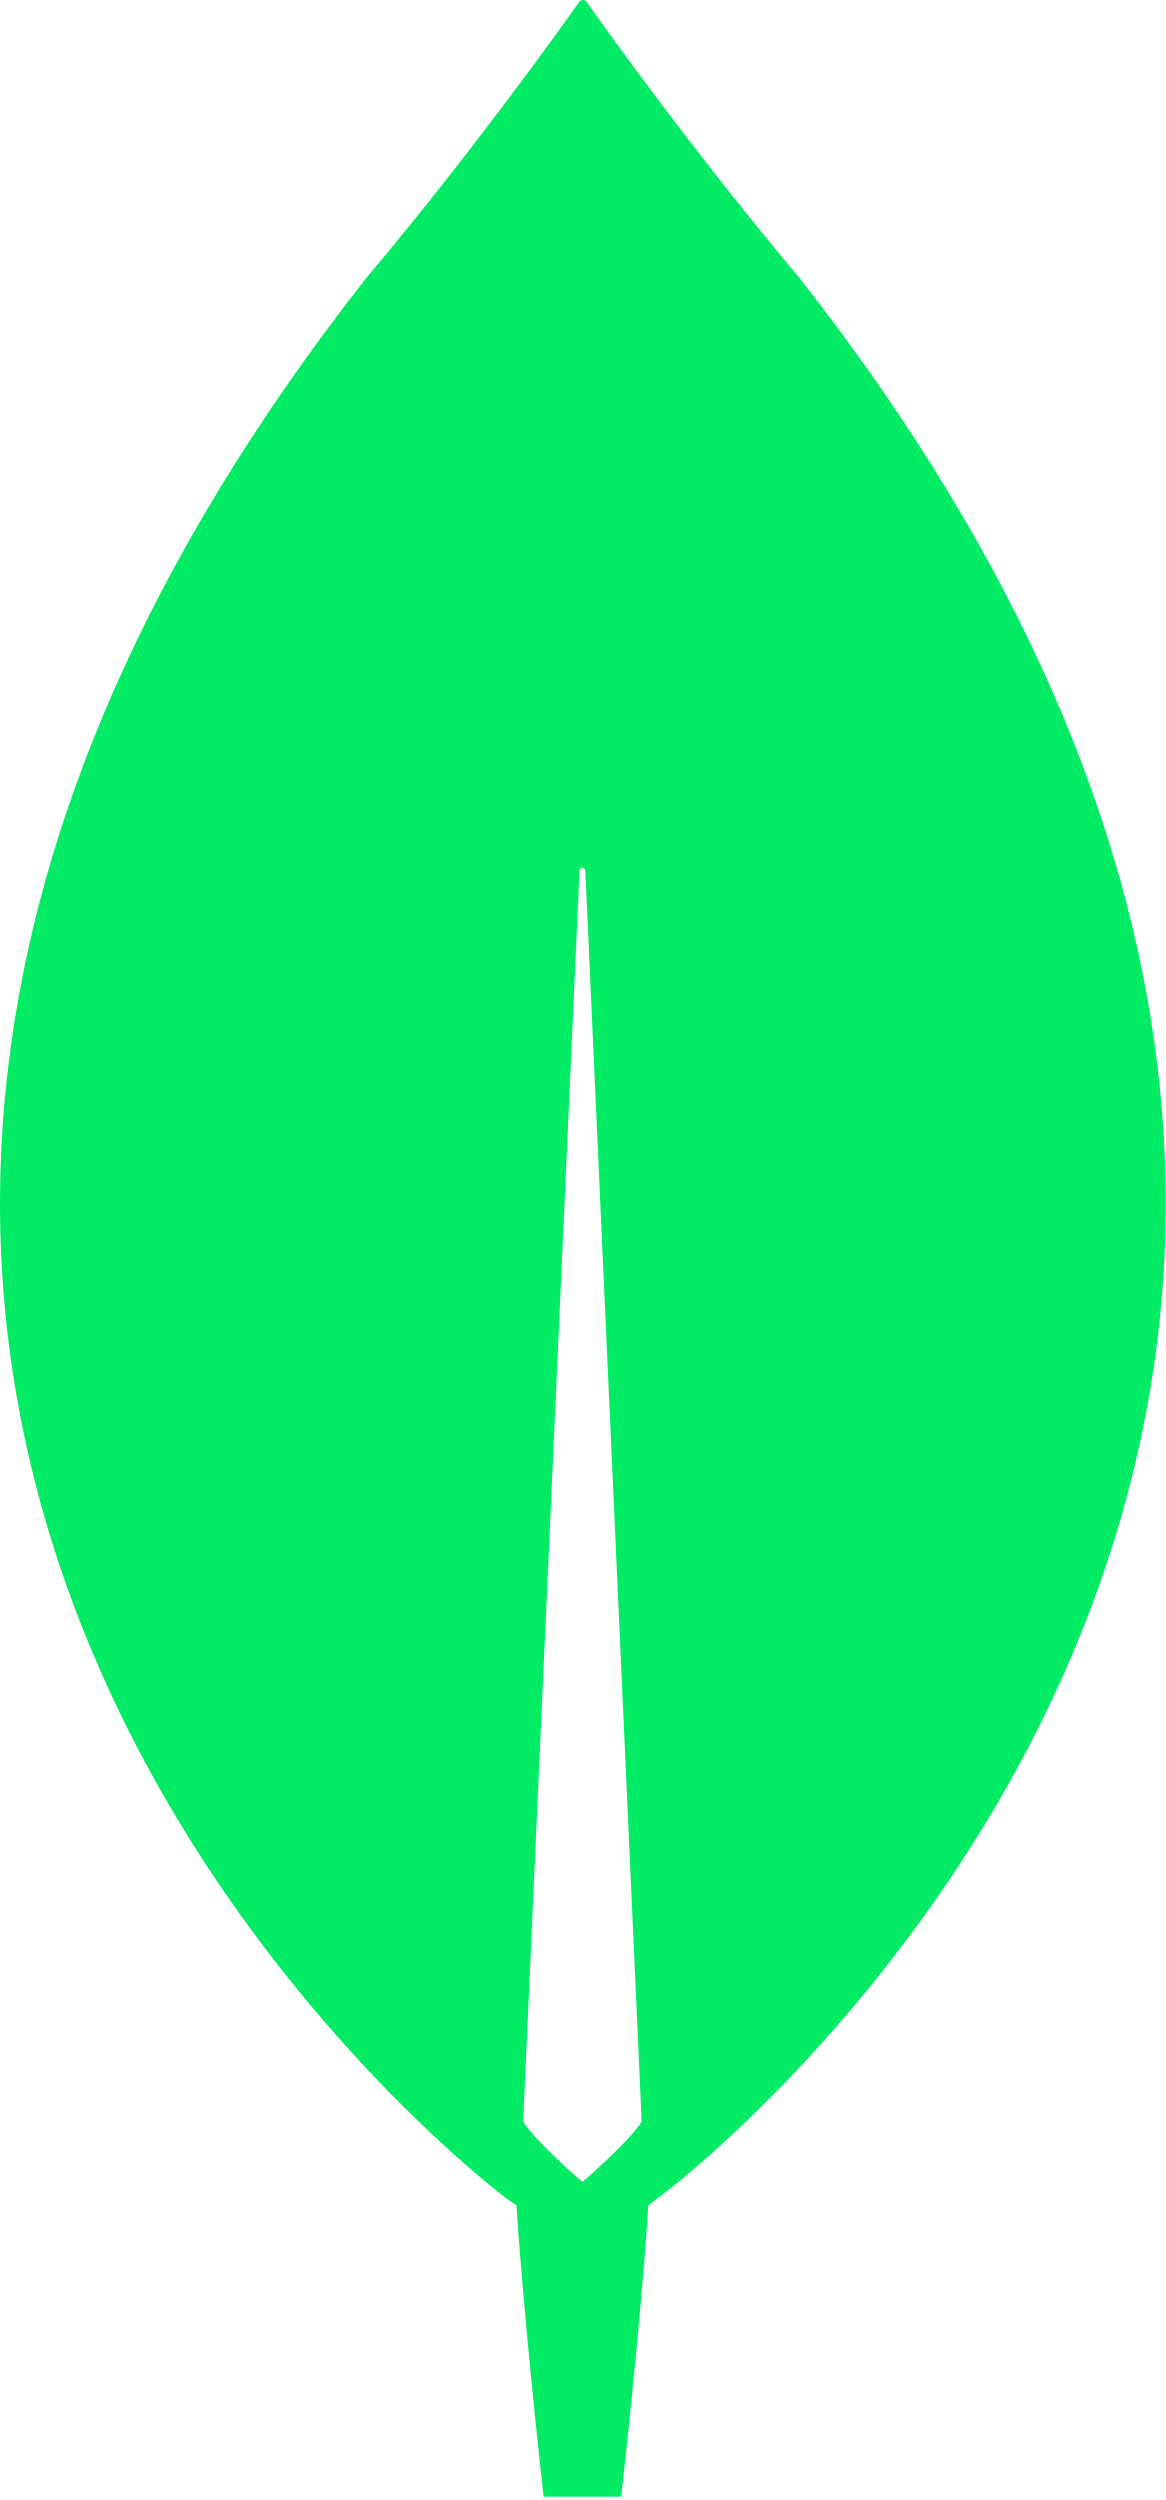
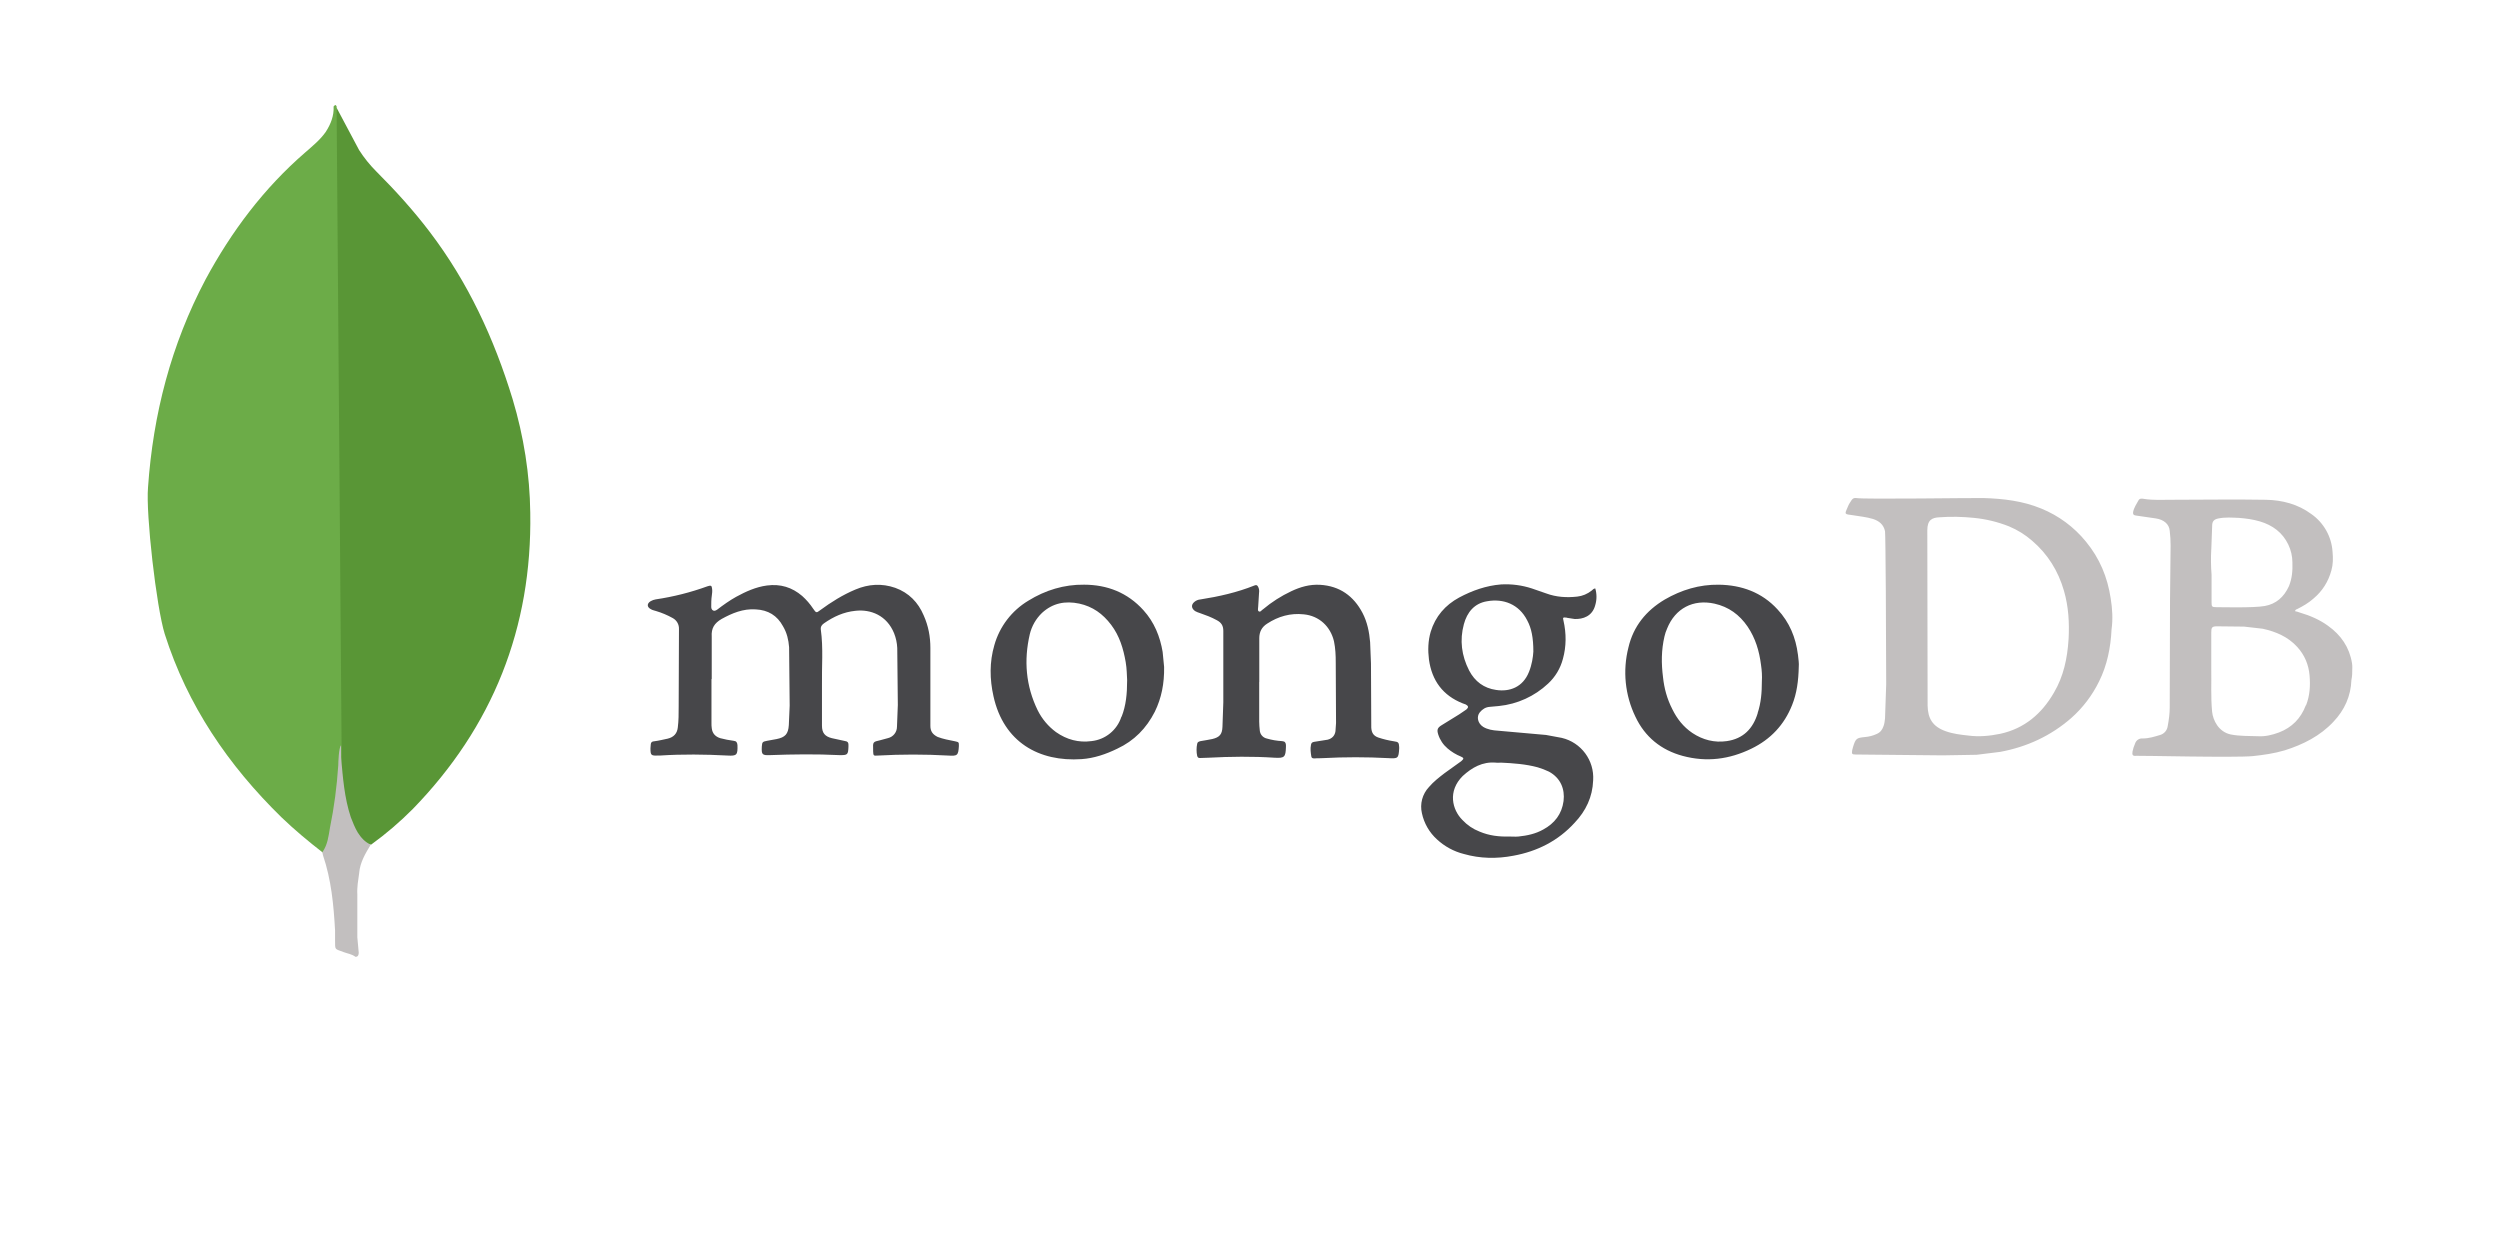
- <svg xmlns="http://www.w3.org/2000/svg" width="256px" height="549px" viewBox="0 0 256 549" version="1.1" preserveAspectRatio="xMidYMid">
-   <g>
-     <path d="M175.622,61.108 C152.611,33.807 132.797,6.079 128.749,0.32 C128.322,-0.107 127.683,-0.107 127.257,0.32 C123.209,6.079 103.394,33.807 80.383,61.108 C-117.124,313.004 111.491,482.999 111.491,482.999 L113.408,484.279 C115.112,510.512 119.374,548.266 119.374,548.266 L127.896,548.266 L136.419,548.266 C136.419,548.266 140.68,510.726 142.384,484.279 L144.302,482.785 C144.515,482.999 373.13,313.004 175.622,61.108 Z M127.896,479.159 C127.896,479.159 117.669,470.414 114.899,465.936 L114.899,465.508 L127.257,191.216 C127.257,190.363 128.536,190.363 128.536,191.216 L140.893,465.508 L140.893,465.936 C138.123,470.414 127.896,479.159 127.896,479.159 Z" fill="#01EC64" />
+ <svg xmlns="http://www.w3.org/2000/svg" width="120" height="60">
+   <path d="M16.147 5.154l1.09 2.05a6.15 6.15 0 0 0 .824 1.024c.913.913 1.782 1.87 2.56 2.895 1.848 2.427 3.095 5.122 3.986 8.04.534 1.782.824 3.608.846 5.456.09 5.523-1.804 10.266-5.634 14.208a16.3 16.3 0 0 1-2.004 1.715c-.38 0-.557-.3-.713-.557-.3-.5-.468-1.047-.557-1.603-.134-.668-.223-1.336-.178-2.027v-.312c-.022-.067-.356-30.732-.223-30.888z" fill="#599636" />
+   <path d="M16.147 5.088c-.045-.09-.09-.022-.134.022.022.445-.134.846-.38 1.225-.267.38-.624.668-.98.98-1.982 1.715-3.54 3.786-4.788 6.102-1.648 3.118-2.516 6.458-2.76 9.977-.11 1.27.4 5.746.802 7.037 1.09 3.43 3.05 6.302 5.6 8.796.624.6 1.292 1.158 1.982 1.692.2 0 .223-.178.267-.312a6.11 6.11 0 0 0 .2-.869c.2-1.113.312-2.227.445-3.34l-.245-31.31z" fill="#6cac48" />
+   <path d="M17.24 41.9c.045-.512.3-.935.557-1.358-.267-.11-.468-.334-.624-.58-.134-.223-.245-.5-.334-.735-.312-.935-.38-1.915-.468-2.873v-.58c-.11.09-.134.846-.134.958-.067 1.024-.2 2.027-.4 3.006-.067.4-.11.802-.356 1.158 0 .045 0 .09.022.156.4 1.18.512 2.383.58 3.608v.445c0 .534-.022.423.423.6.178.067.38.09.557.223.134 0 .156-.11.156-.2l-.067-.735v-2.05c-.022-.356.045-.713.09-1.047z" fill="#c2bfbf" />
+   <g transform="matrix(1.021124 0 0 1.021124 -4.376266 -1.845946)">
+     <path d="M37.73 33.72v2.077a1.45 1.45 0 0 0 .014.246c.027.246.178.396.4.465a4.97 4.97 0 0 0 .63.123c.123.014.164.068.178.2.014.465-.027.52-.478.492-1.052-.055-2.105-.068-3.157 0h-.1c-.328.014-.355-.014-.355-.342 0-.055.014-.123.014-.178 0-.1.068-.15.164-.15.22-.027.424-.082.63-.123.287-.068.45-.246.478-.533.04-.314.04-.642.04-.957l.014-3.662a.56.56 0 0 0-.3-.52 3.89 3.89 0 0 0-.78-.328c-.082-.027-.164-.04-.232-.082-.2-.096-.205-.273-.014-.383.068-.04.15-.068.232-.082a12.42 12.42 0 0 0 2.432-.615c.164-.055.205-.04.22.123.014.1 0 .22-.014.314-.027.178-.027.355-.027.52 0 .068.014.137.082.178s.137 0 .2-.04c.287-.22.574-.424.888-.6.45-.246.93-.465 1.45-.533.63-.082 1.175.082 1.654.492a3.1 3.1 0 0 1 .519.601c.137.2.15.205.328.068.52-.383 1.066-.724 1.654-.97.615-.26 1.244-.3 1.872-.082.642.232 1.08.683 1.34 1.298.22.492.314 1 .314 1.53v3.662c0 .246.1.4.342.52.26.1.547.15.82.205.178.04.178.04.178.22-.027.45-.068.478-.506.45a29.42 29.42 0 0 0-3.293 0c-.22.014-.22.014-.232-.205v-.068c-.014-.37-.014-.37.342-.45l.355-.096a.55.55 0 0 0 .424-.533l.04-1.025-.027-2.678a2.13 2.13 0 0 0-.15-.697c-.342-.834-1.093-1.134-1.818-1.052-.547.055-1.025.273-1.476.588-.096.068-.164.15-.15.287.123.875.04 1.75.055 2.624v1.9c0 .342.137.506.465.588l.63.137c.096.014.15.055.15.164v.1c-.014.383-.04.4-.424.396-1.093-.055-2.187-.04-3.266 0-.37.014-.4-.027-.383-.4.014-.22.04-.232.246-.273l.45-.082c.4-.082.547-.232.574-.656l.04-.916-.027-2.747c-.027-.342-.1-.67-.287-.984-.273-.506-.7-.765-1.285-.793-.588-.04-1.107.178-1.6.45-.342.2-.492.437-.465.834v1.995zm25.747.083v1.927a4.13 4.13 0 0 0 .027.41.42.42 0 0 0 .328.383 3.19 3.19 0 0 0 .724.123c.137.014.164.068.178.178v.096c-.014.478-.068.533-.533.506-1.04-.068-2.077-.055-3.116 0l-.4.014c-.082 0-.1-.04-.123-.096a1.39 1.39 0 0 1 0-.574c.014-.082.068-.1.15-.123.2-.027.37-.068.56-.1.342-.082.465-.22.478-.574l.04-1.148v-3.362c0-.246-.096-.396-.314-.506-.246-.137-.506-.232-.78-.328-.082-.027-.164-.055-.232-.096-.178-.123-.2-.3-.027-.437a.49.49 0 0 1 .273-.11c.875-.137 1.722-.328 2.542-.656.096-.04.137-.014.178.068s.055.178.04.273l-.04.642c0 .082-.04.2.027.232.082.055.137-.068.205-.1a6.09 6.09 0 0 1 1.326-.847c.424-.2.86-.328 1.353-.3.916.055 1.572.52 1.995 1.326.22.424.314.888.355 1.367l.04 1 .014 3.02c.014.232.096.383.328.465a4.47 4.47 0 0 0 .738.178c.22.027.232.068.246.273v.068c-.027.465-.055.478-.52.45a28.59 28.59 0 0 0-3.061 0c-.137.014-.273 0-.4.014-.082 0-.137-.014-.15-.096-.027-.178-.055-.355-.014-.547.014-.082.055-.123.15-.137l.63-.1c.22-.055.342-.2.37-.4l.027-.383-.014-2.856c0-.328-.014-.656-.082-.984-.164-.7-.697-1.2-1.42-1.27-.63-.068-1.2.096-1.722.437-.26.164-.37.396-.37.683v2.064c0-.04 0-.04.014-.04z" fill="#47474a" />
+     <path d="M103.503 29.935c-.15-.998-.52-1.886-1.162-2.665a5.27 5.27 0 0 0-2.105-1.558c-.86-.355-1.777-.465-2.706-.492-.383-.014-5.603.068-5.986 0-.096-.014-.164.014-.22.096-.068.1-.137.205-.178.314-.164.37-.164.342.232.396.328.055.642.082.957.178.287.096.492.26.56.574.027.15.055 4.96.055 7.202l-.055 1.6c-.014.123-.027.246-.068.355-.055.164-.15.3-.314.37a1.62 1.62 0 0 1-.574.15c-.37.04-.424.055-.547.465l-.04.15c-.027.178-.014.205.164.205l4.086.04 1.6-.027 1.107-.137c1.257-.232 2.378-.752 3.334-1.585a5.55 5.55 0 0 0 1.312-1.722c.383-.765.547-1.6.588-2.446.068-.478.04-.97-.04-1.462zm-1.982 1.94c-.055.875-.232 1.722-.683 2.487-.574.998-1.394 1.695-2.528 1.94-.492.1-.984.15-1.5.082-.37-.04-.724-.082-1.066-.205-.615-.22-.834-.6-.847-1.2l-.014-8.24c0-.492.22-.6.574-.615.533-.04 1.08-.027 1.613.027a6.06 6.06 0 0 1 1.654.4 3.98 3.98 0 0 1 1.08.67c.738.63 1.23 1.42 1.5 2.35.22.752.26 1.517.22 2.282zm13.34 1.34c0-.082 0-.15-.014-.232-.123-.752-.52-1.326-1.134-1.763-.396-.287-.847-.478-1.312-.615-.082-.027-.15-.055-.232-.068.014-.068.055-.082.096-.096.273-.137.533-.287.765-.492.424-.355.7-.793.847-1.326.082-.287.082-.574.055-.875a2.35 2.35 0 0 0-.998-1.777c-.63-.465-1.367-.656-2.132-.67-1.476-.027-2.965 0-4.44 0-.424 0-.847.027-1.285-.04-.082-.014-.2-.04-.26.055-.1.178-.22.355-.26.56-.014.096.014.15.123.164l.943.137c.37.055.63.26.656.588a5.78 5.78 0 0 1 .04.683l-.027 2.555-.014 5.056c0 .3-.04.588-.096.888a.5.5 0 0 1-.355.41c-.273.082-.533.164-.82.164a.34.34 0 0 0-.355.232c-.055.123-.1.26-.123.383-.027.164.014.22.178.2.123-.014 4.633.096 5.48.014.506-.055 1-.123 1.503-.273.86-.273 1.654-.67 2.282-1.34.52-.547.82-1.203.847-1.968.04-.178.04-.355.04-.547zm-6.628-5.6l.04-1.093c0-.205.082-.3.287-.342.328-.068.656-.04.984-.027.328.027.642.068.97.164.6.178 1.066.52 1.34 1.093a1.96 1.96 0 0 1 .191.834c.014.383-.014.752-.164 1.12-.232.506-.6.834-1.134.93s-2.05.055-2.282.055c-.205 0-.22-.027-.22-.232V28.83a8.79 8.79 0 0 1-.014-1.203zm4.44 7.352c-.232.615-.656 1.04-1.257 1.27-.328.123-.656.2-1 .178-.424-.014-.847 0-1.27-.082-.574-.123-.834-.67-.875-1.066-.068-.697-.027-1.408-.04-1.927v-1.804c0-.22.027-.287.26-.287l1.285.014.875.1c.615.137 1.175.37 1.613.847.355.383.547.847.588 1.353.04.478.014.943-.164 1.394z" fill="#c2bfbf" />
+     <path d="M77.95 30.85l.355.055c.383.014.834-.123.97-.656a1.38 1.38 0 0 0 0-.78c-.082 0-.123.068-.164.096-.205.164-.437.26-.683.287-.492.055-.984.027-1.462-.15l-.67-.232a3.95 3.95 0 0 0-1.45-.19c-.697.055-1.353.287-1.968.615-.656.355-1.12.888-1.34 1.613-.123.424-.137.86-.082 1.298.137.998.656 1.695 1.585 2.064.055.014.096.04.15.055.123.068.137.137.027.232l-.342.232-.82.506c-.205.123-.232.22-.164.437a1.43 1.43 0 0 0 .437.656 2.28 2.28 0 0 0 .629.383c.15.068.15.1.014.22l-.78.56c-.26.2-.52.4-.738.656a1.35 1.35 0 0 0-.328 1.23 2.31 2.31 0 0 0 .71 1.23 2.9 2.9 0 0 0 1.257.683c.765.22 1.558.232 2.337.082 1.12-.205 2.1-.7 2.87-1.544.533-.56.847-1.216.875-2a1.92 1.92 0 0 0-1.476-1.995l-.738-.137-2.255-.2c-.246-.014-.492-.055-.697-.178-.26-.164-.328-.478-.164-.683.123-.15.273-.246.465-.26l.437-.04a3.96 3.96 0 0 0 2.309-1.052 2.42 2.42 0 0 0 .697-1.162c.164-.588.164-1.2.027-1.8-.04-.15-.027-.164.164-.137zm-3.35 6.807c.082.014.164 0 .246 0 .574.027 1.162.068 1.722.22a3.58 3.58 0 0 1 .533.205c.547.3.752.82.683 1.38-.082.615-.424 1.052-.957 1.34-.355.2-.752.287-1.162.328-.15.014-.287 0-.437 0-.478.014-.943-.04-1.394-.232-.314-.123-.574-.3-.806-.547-.478-.478-.7-1.353.014-2.064.437-.4.93-.683 1.558-.63zm1.558-4.264c-.287.724-.916.943-1.544.847-.574-.082-.998-.396-1.27-.916-.355-.697-.45-1.42-.246-2.173.15-.56.492-.984 1.093-1.08.765-.137 1.5.137 1.886.902.2.37.287.82.287 1.462-.014.26-.068.615-.205.957zm-17.218-.93c-.123-.738-.396-1.408-.902-1.968-.752-.834-1.708-1.2-2.788-1.203-.943-.014-1.83.26-2.624.752a3.56 3.56 0 0 0-1.599 2.091c-.232.793-.22 1.6-.04 2.405.478 2.16 2.146 3.088 4.14 2.952.588-.04 1.148-.232 1.68-.492.793-.37 1.367-.957 1.763-1.736.314-.642.45-1.326.437-2.105l-.068-.697zM57 35.497a1.66 1.66 0 0 1-1.408 1.148c-.6.082-1.162-.068-1.667-.424a2.84 2.84 0 0 1-.861-1.025c-.56-1.148-.656-2.35-.37-3.58a2.05 2.05 0 0 1 .574-.998c.506-.465 1.093-.574 1.75-.437.63.137 1.107.478 1.5.998s.574 1.12.683 1.75c.055.314.055.642.068.847 0 .656-.055 1.2-.26 1.722zm31.8-2.924c-.1-.793-.396-1.517-.957-2.118-.738-.806-1.695-1.148-2.76-1.162-.916-.014-1.763.246-2.542.697-.875.52-1.476 1.257-1.708 2.255a4.77 4.77 0 0 0 .328 3.252c.45.957 1.216 1.572 2.228 1.845 1.12.3 2.187.164 3.225-.342.902-.437 1.544-1.12 1.913-2.05.22-.547.3-1.134.314-1.818.014-.123-.014-.342-.04-.56zm-1.886 2.747c-.22.738-.683 1.216-1.462 1.326-.574.082-1.12-.055-1.613-.383-.424-.287-.724-.67-.943-1.12-.246-.478-.383-.984-.437-1.503-.082-.642-.082-1.27.068-1.913a1.95 1.95 0 0 1 .123-.369c.383-.957 1.23-1.394 2.228-1.175.67.15 1.175.52 1.558 1.08.37.547.547 1.148.63 1.8.04.26.055.533.04.765 0 .533-.04 1.025-.2 1.503z" fill="#47474a" />
  </g>
</svg>
